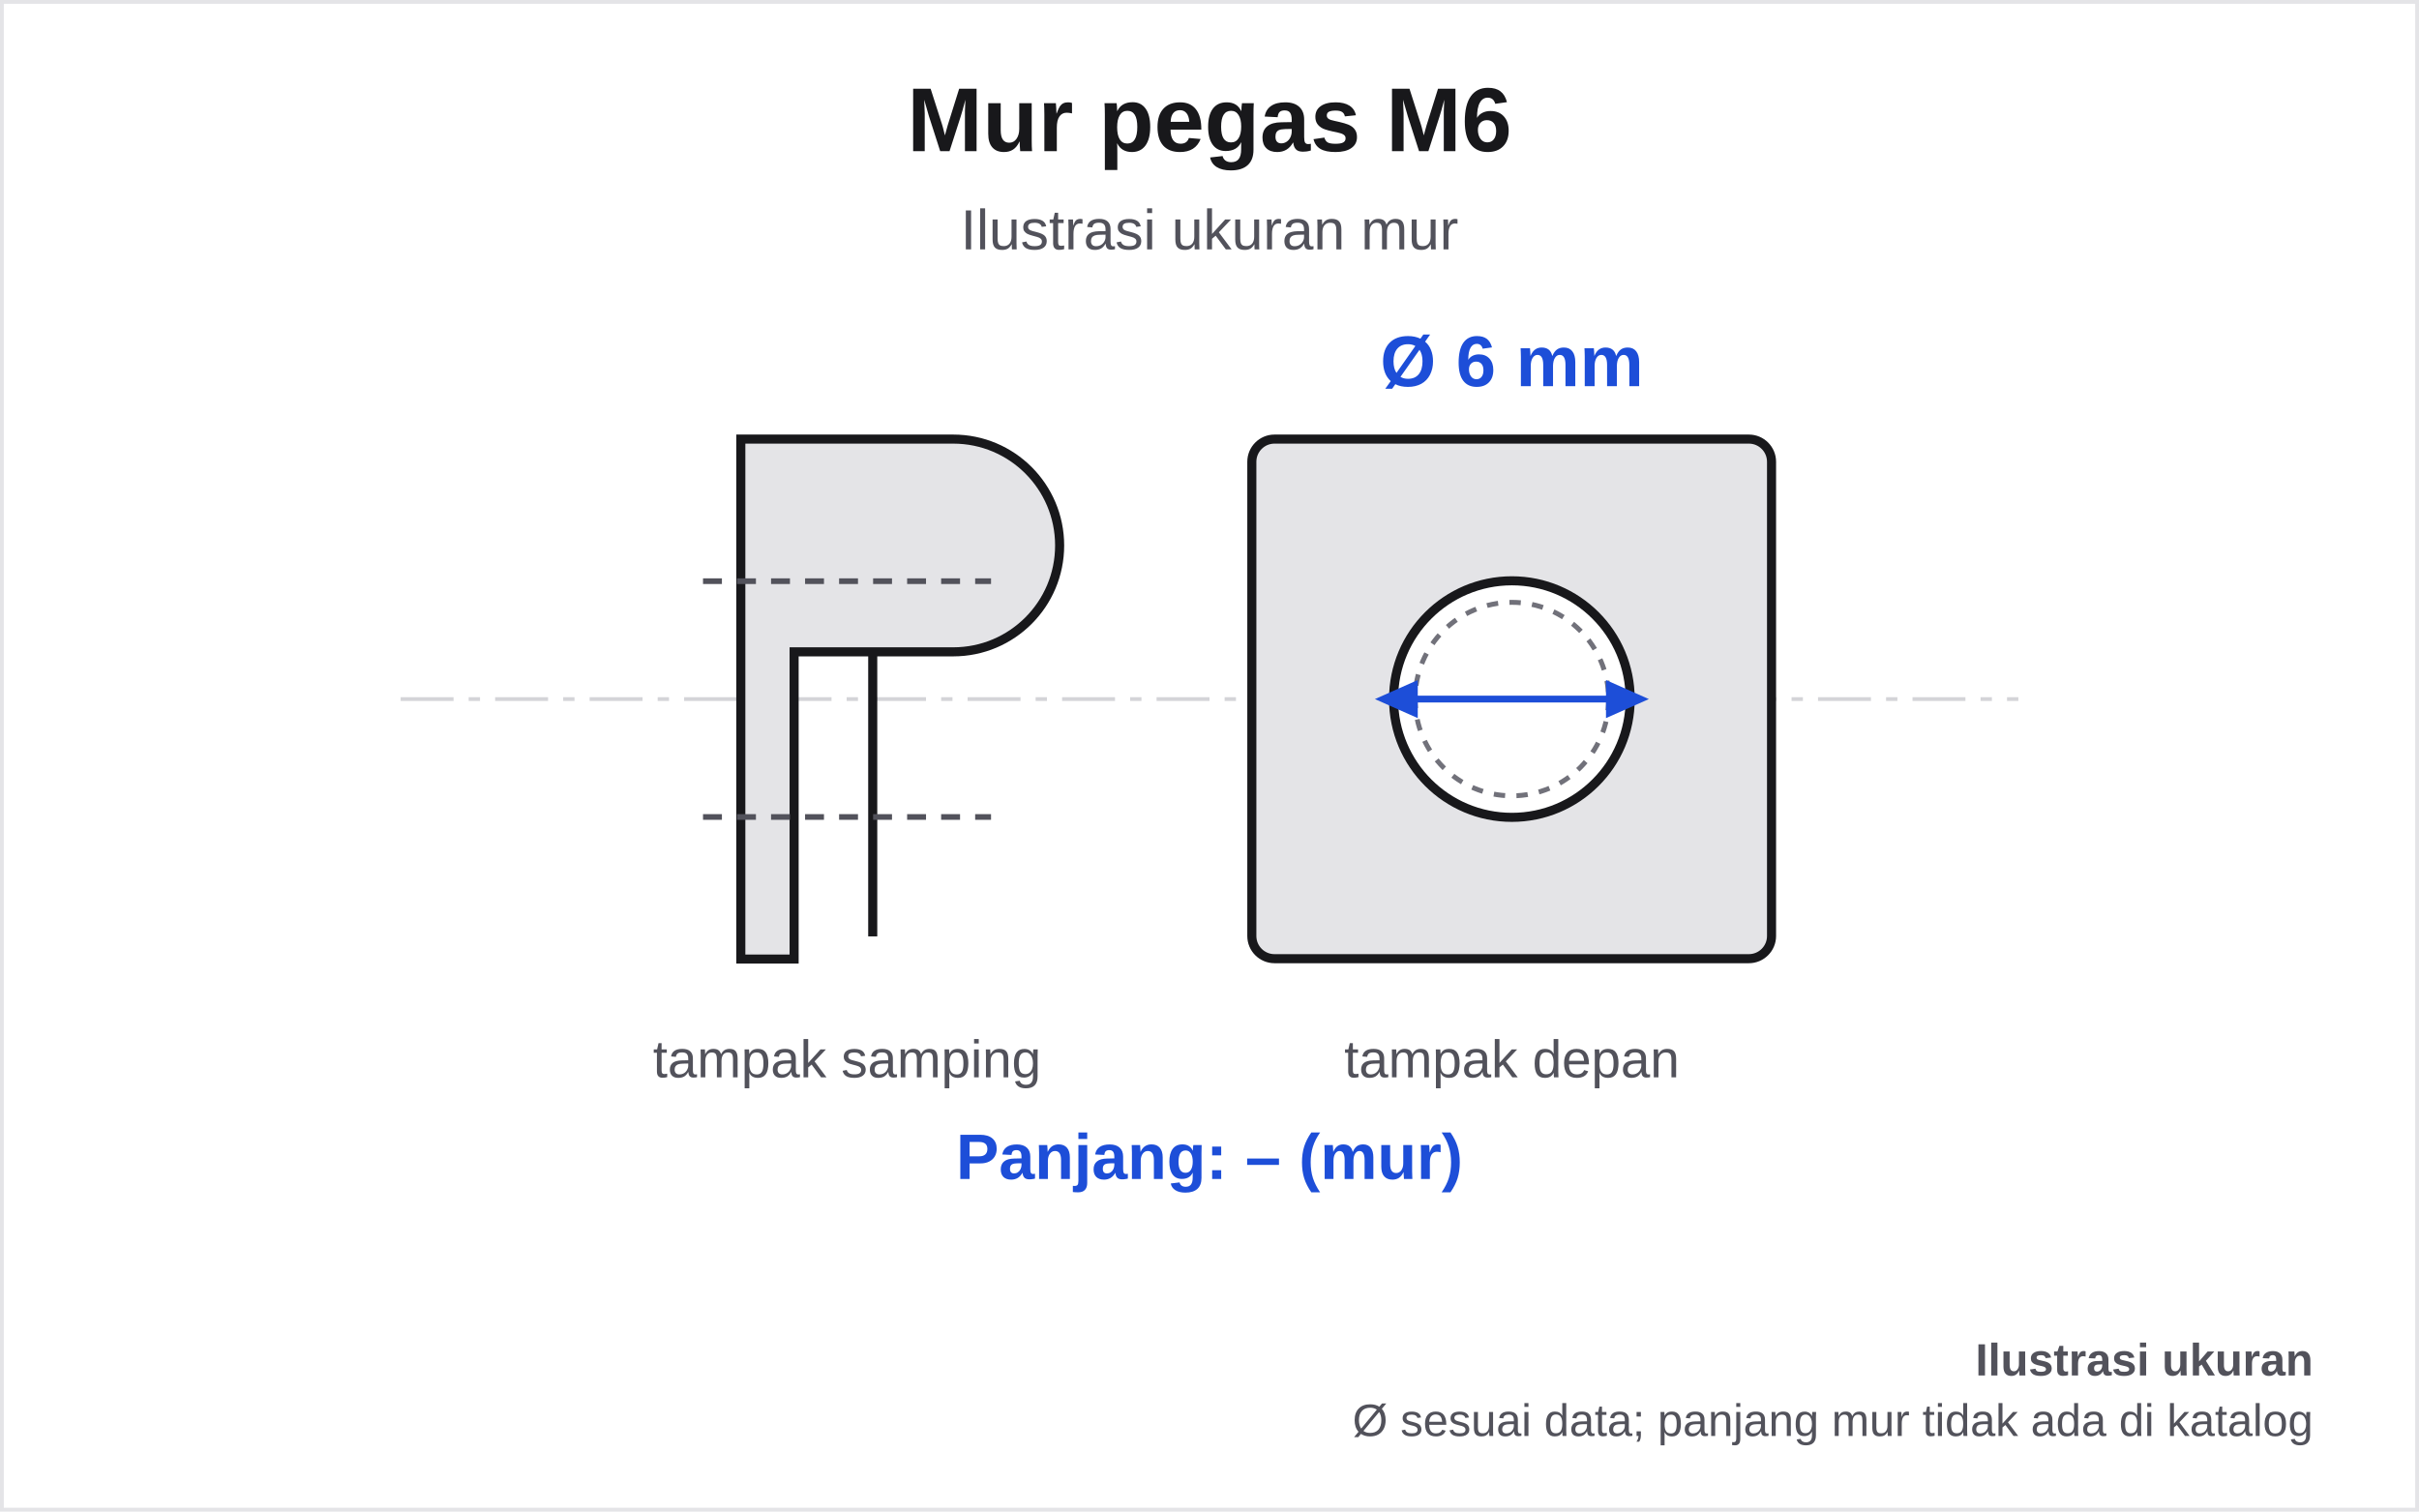
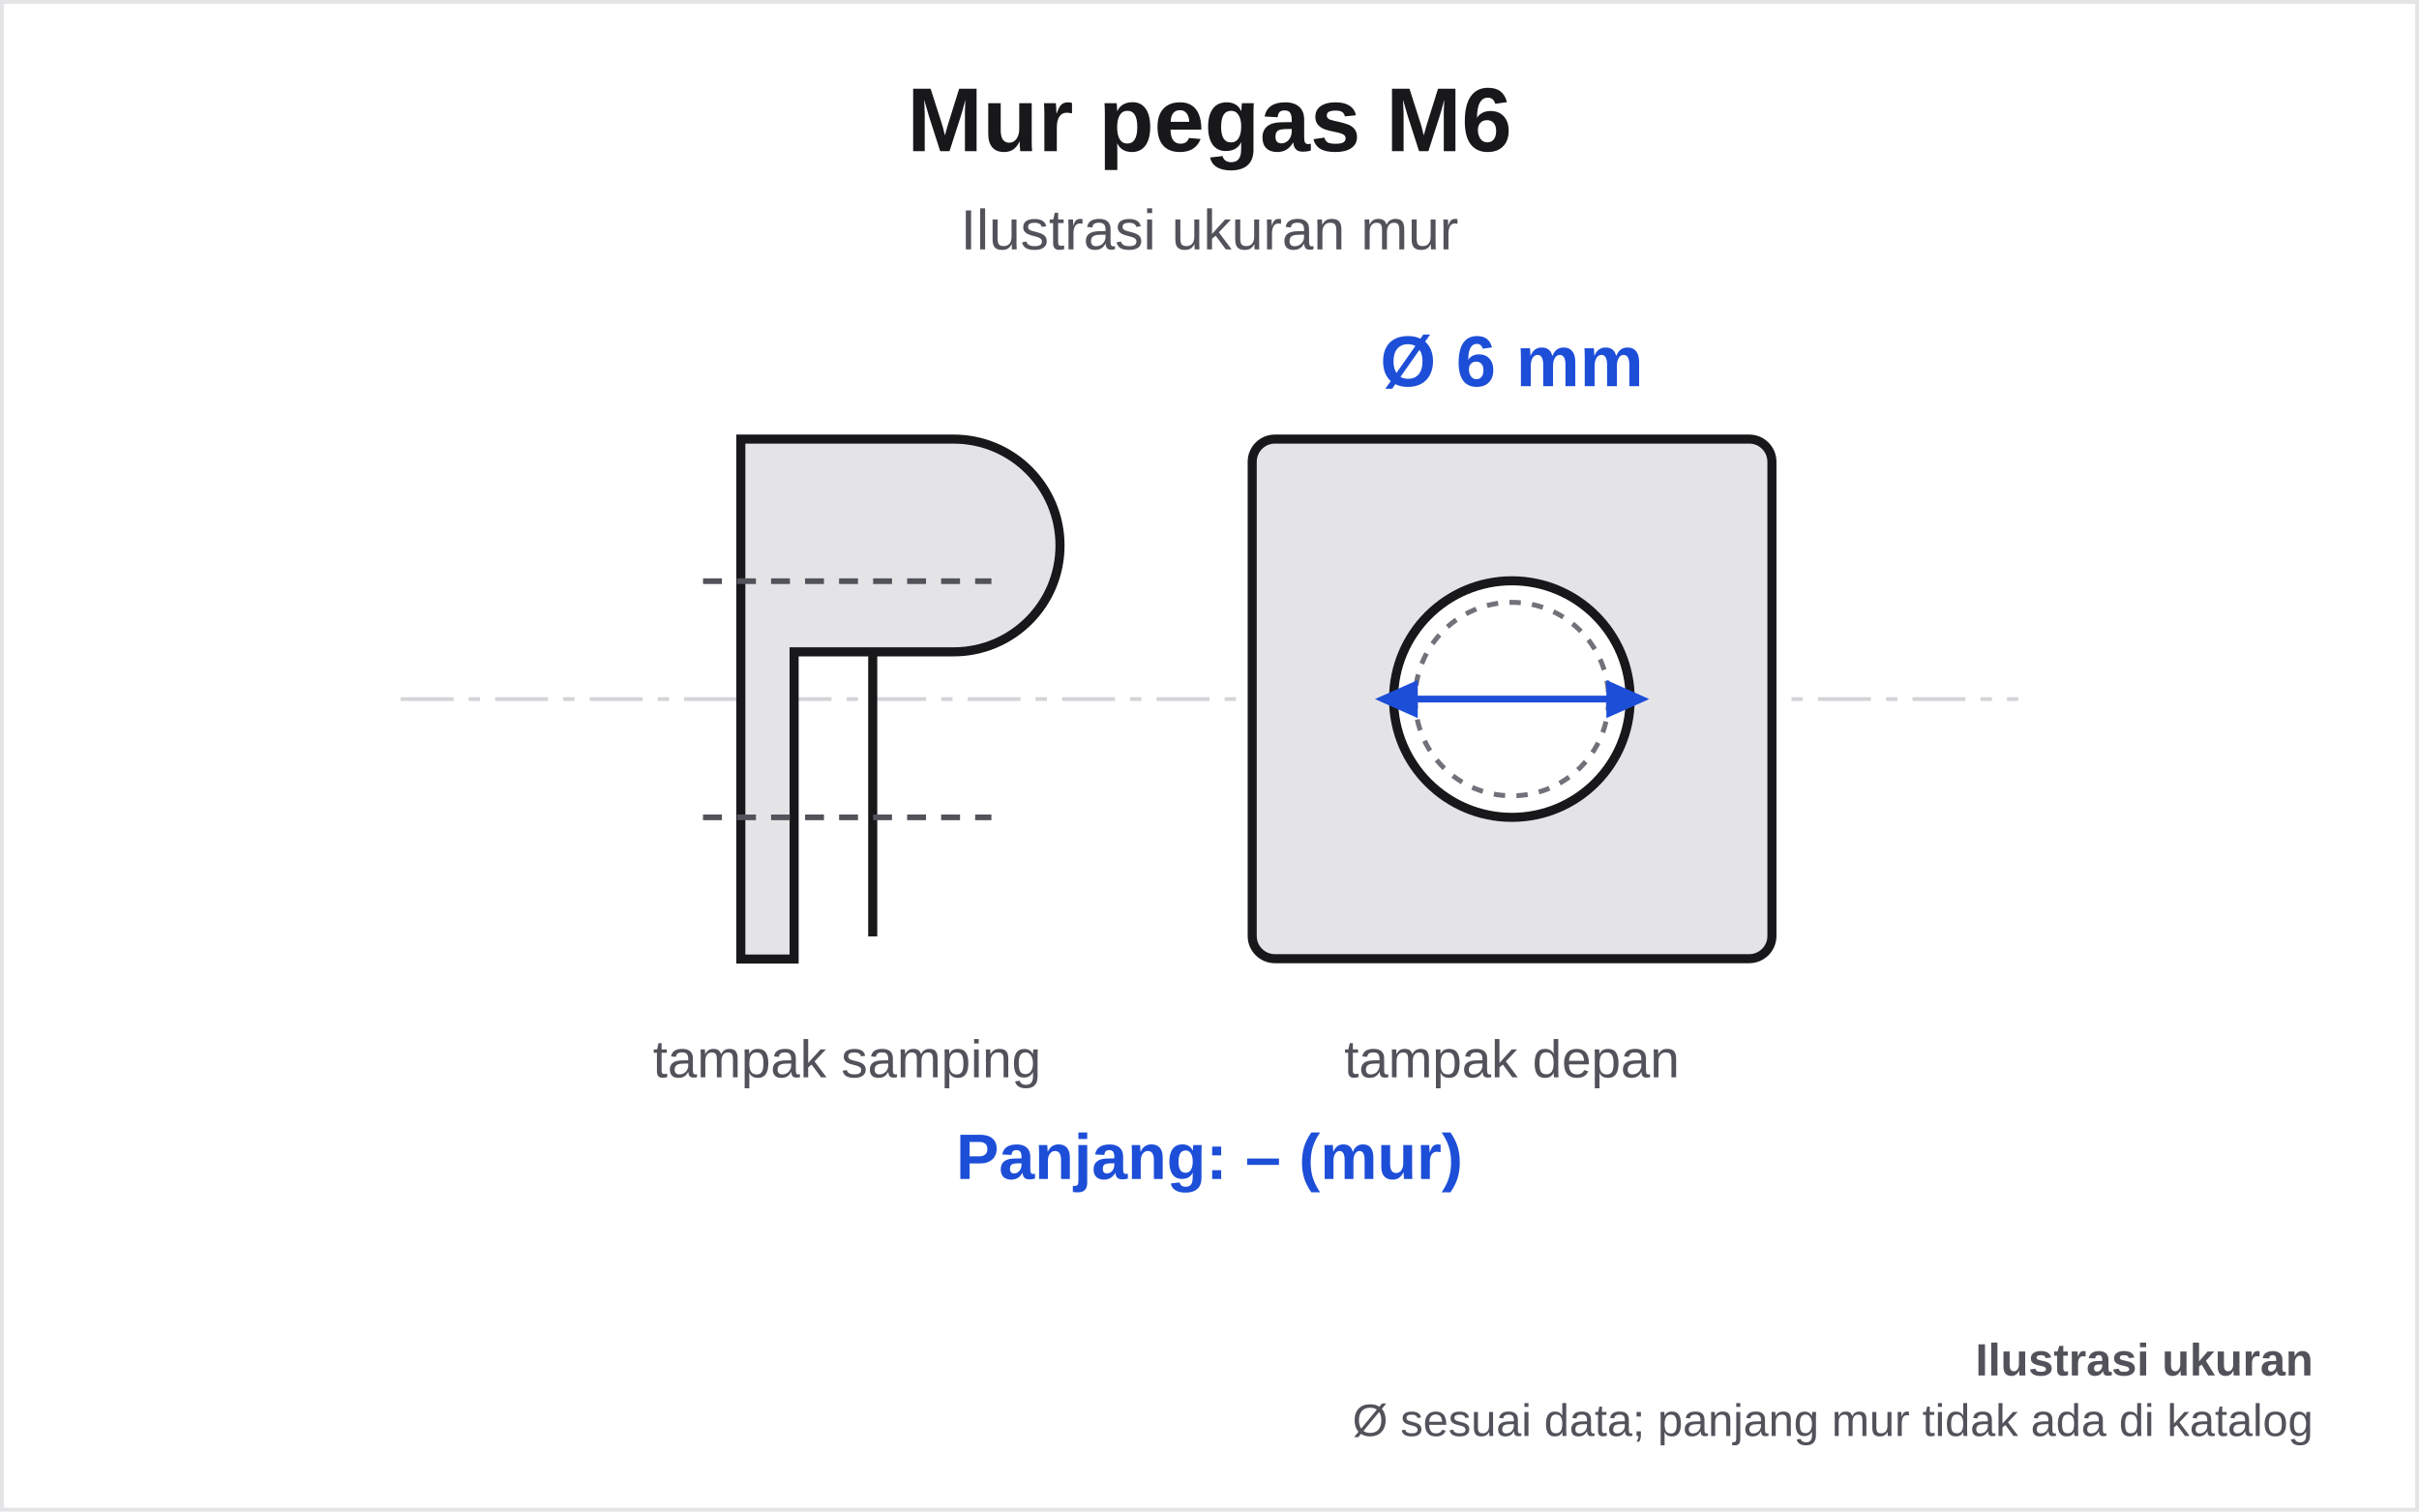
<svg xmlns="http://www.w3.org/2000/svg" viewBox="0 0 640 400" width="640" height="400" role="img" aria-label="Ilustrasi ukuran mur Mur pegas M6">
  <defs>
    <marker id="a" viewBox="0 0 10 10" refX="5" refY="5" markerWidth="7" markerHeight="7" orient="auto-start-reverse">
      <path d="M0,1 L9,5 L0,9 z" fill="#1D4ED8" />
    </marker>
  </defs>
  <rect width="640" height="400" fill="#FFFFFF" />
  <rect x="0.5" y="0.5" width="639" height="399" fill="none" stroke="#E4E4E7" />
  <text x="320" y="40" text-anchor="middle" font-family="Arial, sans-serif" font-size="24" font-weight="700" fill="#18181B">Mur pegas M6</text>
  <text x="320" y="66" text-anchor="middle" font-family="Arial, sans-serif" font-size="15" fill="#52525B">Ilustrasi ukuran mur</text>
  <line x1="106" y1="185" x2="534" y2="185" stroke="#D4D4D8" stroke-width="1" stroke-dasharray="14 4 3 4" />
-   <path d="M196.0,116.2 H252.2 A28.1,28.1 0 0 1 252.2,172.5 H210.1 V253.8 H196.0 Z" fill="#E4E4E7" stroke="#18181B" stroke-width="2.4" />
+   <path d="M196.0,116.2 H252.3 A28.1,28.1 0 0 1 252.3,172.5 H210.1 V253.8 H196.0 Z" fill="#E4E4E7" stroke="#18181B" stroke-width="2.4" />
  <line x1="230.9" y1="172.5" x2="230.9" y2="247.8" stroke="#18181B" stroke-width="2.4" />
-   <line x1="186.0" y1="153.8" x2="262.2" y2="153.8" stroke="#52525B" stroke-width="1.5" stroke-dasharray="5 4" />
-   <line x1="186.0" y1="216.2" x2="262.2" y2="216.2" stroke="#52525B" stroke-width="1.5" stroke-dasharray="5 4" />
+   <line x1="186.0" y1="153.8" x2="262.3" y2="153.8" stroke="#52525B" stroke-width="1.5" stroke-dasharray="5 4" />
+   <line x1="186.0" y1="216.3" x2="262.3" y2="216.3" stroke="#52525B" stroke-width="1.5" stroke-dasharray="5 4" />
  <text x="224.1" y="285.1" text-anchor="middle" font-family="Arial, sans-serif" font-size="14" fill="#52525B">tampak samping</text>
-   <rect x="331.2" y="116.2" width="137.5" height="137.5" rx="6" fill="#E4E4E7" stroke="#18181B" stroke-width="2.4" />
+   <rect x="331.3" y="116.2" width="137.5" height="137.5" rx="6" fill="#E4E4E7" stroke="#18181B" stroke-width="2.4" />
  <circle cx="400" cy="185" r="31.3" fill="#FFFFFF" stroke="#18181B" stroke-width="2.4" />
  <circle cx="400" cy="185" r="25.6" fill="none" stroke="#71717A" stroke-width="1.3" stroke-dasharray="3 3" />
-   <line x1="368.8" y1="185.0" x2="431.2" y2="185.0" stroke="#1D4ED8" stroke-width="1.8" marker-start="url(#a)" marker-end="url(#a)" />
+   <line x1="368.8" y1="185.0" x2="431.3" y2="185.0" stroke="#1D4ED8" stroke-width="1.8" marker-start="url(#a)" marker-end="url(#a)" />
  <text x="400" y="102.2" text-anchor="middle" font-family="Arial, sans-serif" font-size="19" font-weight="700" fill="#1D4ED8">Ø 6 mm</text>
  <text x="400" y="285.1" text-anchor="middle" font-family="Arial, sans-serif" font-size="14" fill="#52525B">tampak depan</text>
  <text x="320" y="312" text-anchor="middle" font-family="Arial, sans-serif" font-size="17" font-weight="700" fill="#1D4ED8">Panjang: – (mur)</text>
  <text x="612" y="364" text-anchor="end" font-family="Arial, sans-serif" font-size="12" font-weight="700" fill="#52525B">Ilustrasi ukuran</text>
  <text x="612" y="380" text-anchor="end" font-family="Arial, sans-serif" font-size="12" fill="#52525B">Ø sesuai data; panjang mur tidak ada di katalog</text>
</svg>
